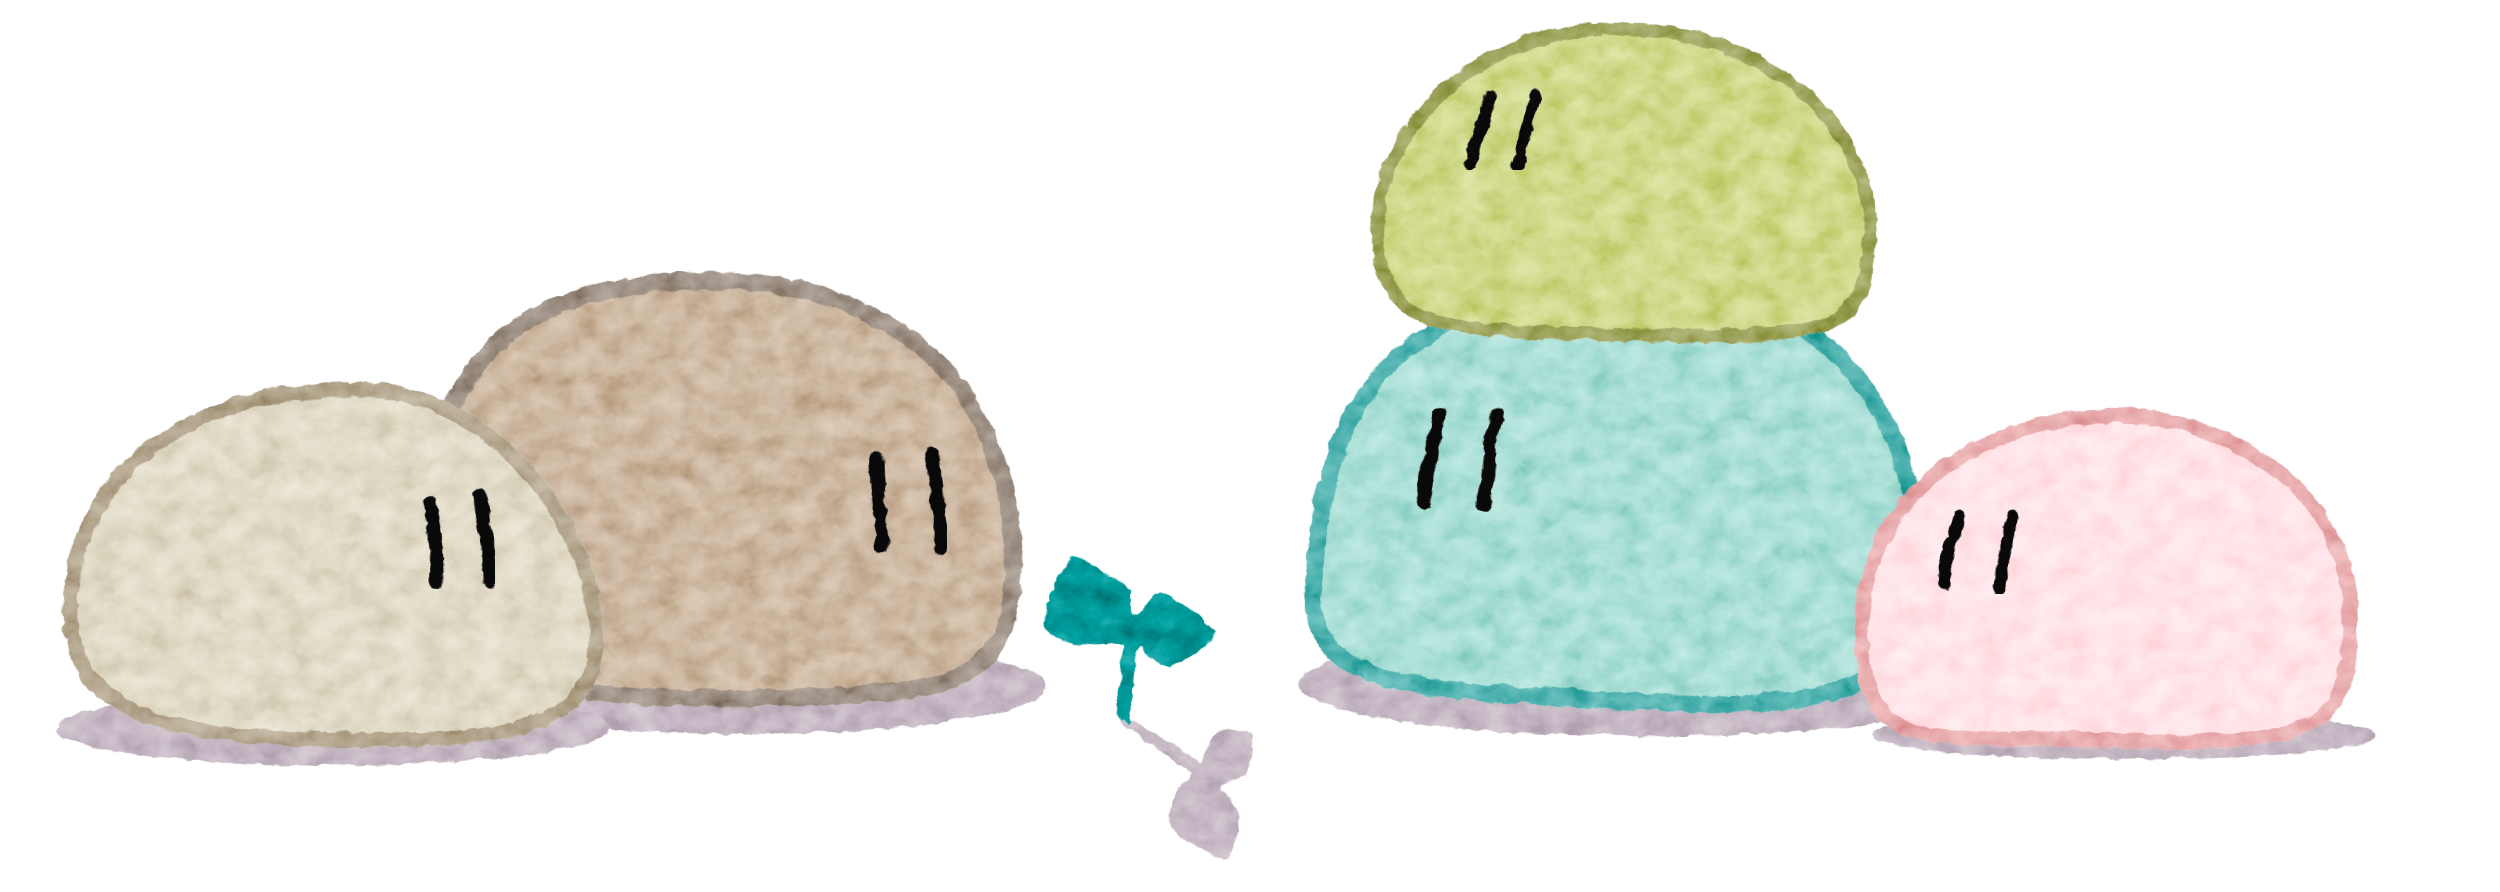
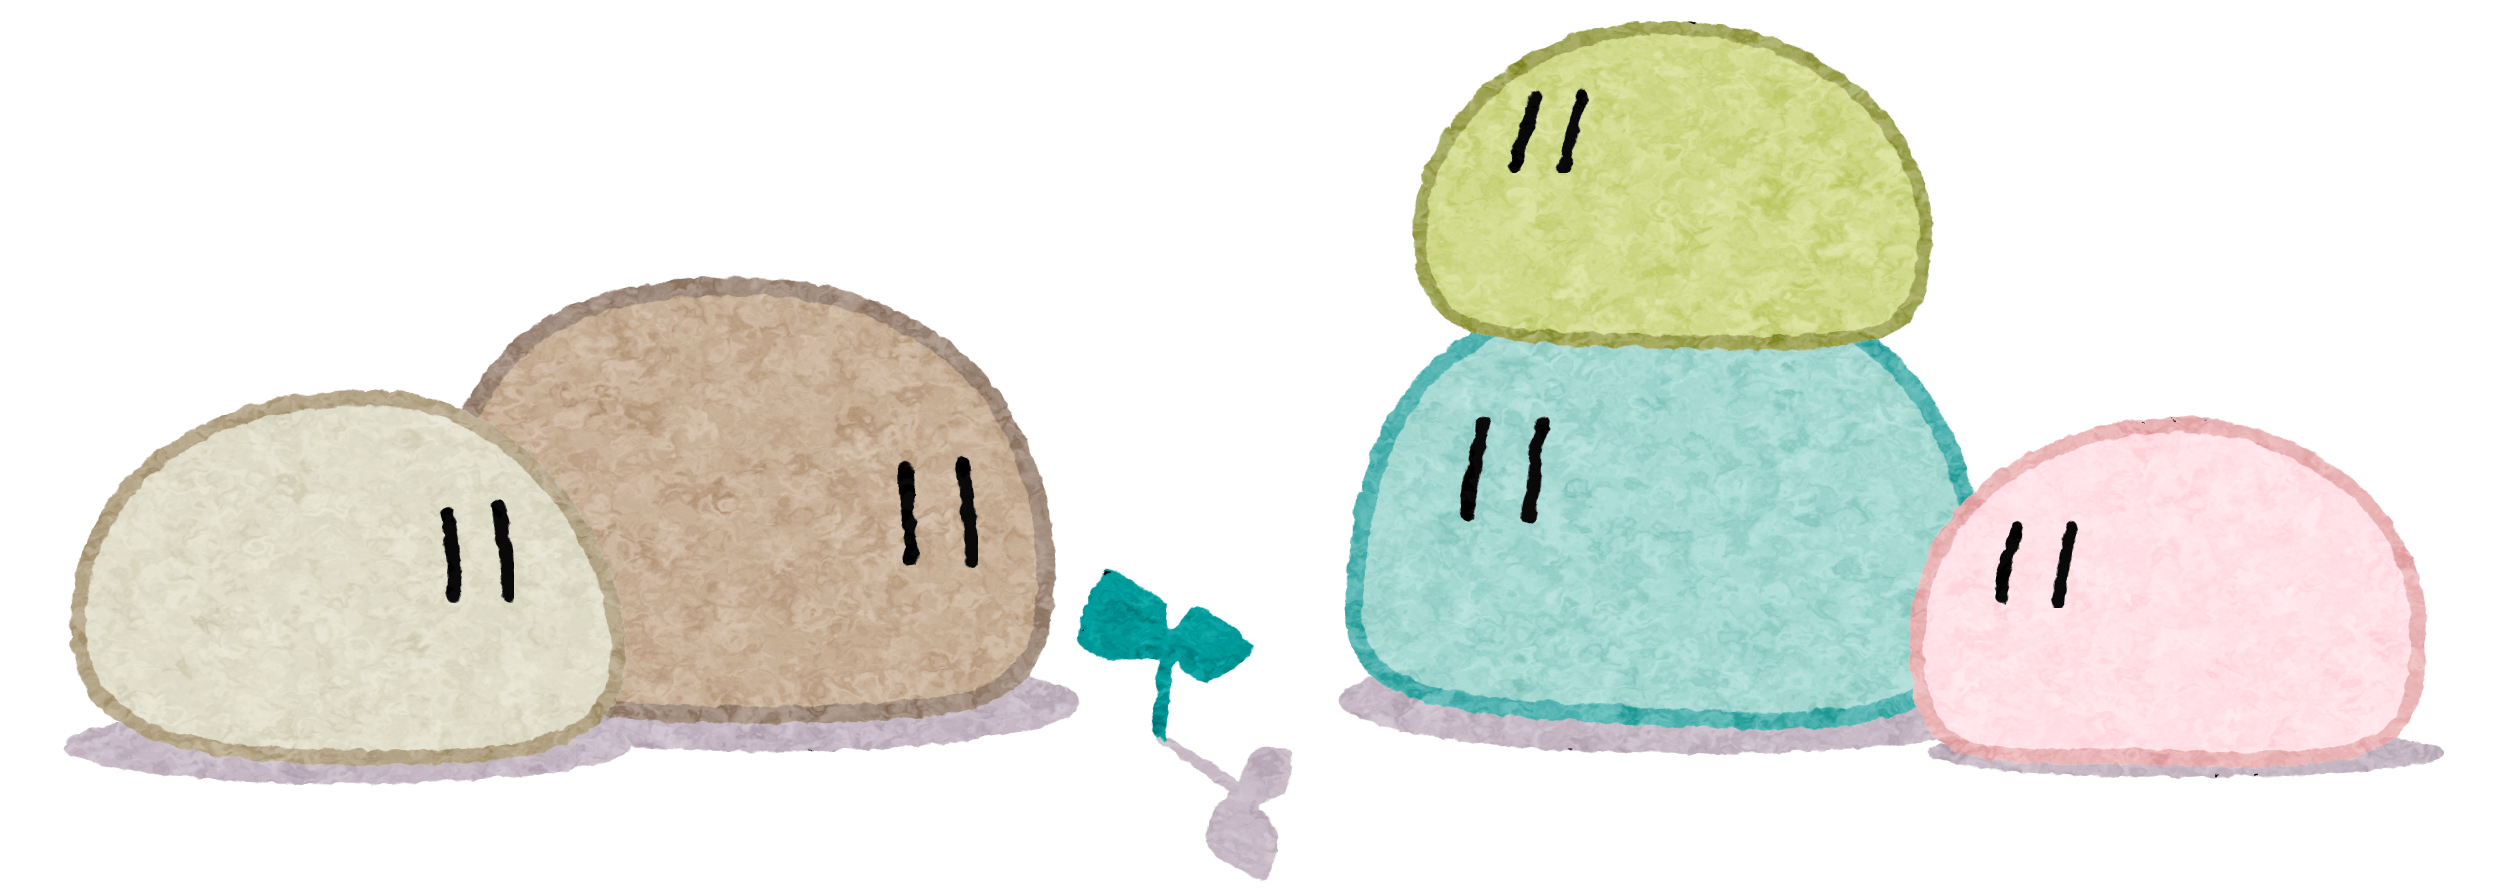
- <svg xmlns="http://www.w3.org/2000/svg" width="435.782" height="155.461" version="1.1" viewBox="0 0 115.301 41.133">
+ <svg xmlns="http://www.w3.org/2000/svg" width="424.594" height="151.292" version="1.1" viewBox="0 0 112.341 40.029">
  <defs>
    <filter id="a" x="-.111" y="-.084" width="1.221" height="1.168" color-interpolation-filters="sRGB">
-       <feTurbulence baseFrequency="0.79 1" numOctaves="4" type="fractalNoise" />
+       <feTurbulence baseFrequency="0.793 1" numOctaves="4" result="noise-1" type="fractalNoise" />
+       <feTurbulence baseFrequency="0.726 1" numOctaves="3" result="noise-2" />
+       <feDisplacementMap in="noise-1" in2="noise-2" scale="2.5" xChannelSelector="R" yChannelSelector="G" />
      <feComponentTransfer>
-         <feFuncR intercept="0.49" slope="0.49" type="linear" />
+         <feFuncR intercept="0.493" slope="0.493" type="linear" />
      </feComponentTransfer>
      <feColorMatrix values="1 0 0 0 0 1 0 0 0 0 1 0 0 0 0 0 0 0 0 1" />
      <feComposite in2="SourceAlpha" operator="in" />
      <feBlend in2="SourceGraphic" mode="color-burn" />
      <feColorMatrix result="textured" values="1.1 0 0 0 0 0 1.1 0 0 0 0 0 1.1 0 0 0 0 0 1 0 " />
-       <feTurbulence baseFrequency="0.8" numOctaves="4" result="noise" />
-       <feDisplacementMap in="textured" in2="noise" scale="0.3" xChannelSelector="R" yChannelSelector="G" />
+       <feTurbulence baseFrequency="0.8" numOctaves="4" result="noise-3" />
+       <feDisplacementMap in="textured" in2="noise-3" scale="0.3" xChannelSelector="R" yChannelSelector="G" />
    </filter>
  </defs>
-   <g shape-rendering="geometricPrecision">
-     <g transform="translate(-11.56609 -59.11942)">
+   <g transform="translate(3.89964 -30.9961)" shape-rendering="geometricPrecision">
+     <g transform="translate(-15.1929 -28.205)">
      <ellipse cx="87.399" cy="90.593" rx="15.996" ry="2.441" fill="#c8bfc7" filter="url(#a)" />
-       <path d="m99.867 84.728c-0.074 5.971-2.845 7.132-11.985 6.728-11.147-0.493-16.184-0.512-15.829-5.494 0.641-8.996 3.841-13.634 15.944-13.682 7.221-0.029 11.956 5.549 11.87 12.448z" fill="#b6d9d3" filter="url(#a)" stroke="#7bbcba" stroke-width=".785" />
+       <path d="m99.867 84.728c-0.074 5.971-2.845 7.132-11.985 6.728-11.147-0.493-16.184-0.512-15.829-5.494 0.641-8.996 3.841-13.634 15.944-13.682 7.221-0.029 11.956 5.549 11.87 12.448z" fill="#b2d4d0" filter="url(#a)" stroke="#7bbcba" stroke-width=".785" />
      <path d="m80.577 78.178c-0.364 1.101-0.447 2.967-0.625 4.186m-2.808-0.147c5.49e-4 -0.744 0.499-2.781 0.802-4.075" fill="none" filter="url(#a)" stroke="#080808" stroke-linecap="round" stroke-opacity=".95" stroke-width=".609" />
    </g>
-     <g transform="translate(-11.42121 -59.04113)">
+     <g transform="translate(-15.048 -28.1267)">
      <ellipse cx="109.319" cy="92.886" rx="11.602" ry="1.099" fill="#c8bfc7" filter="url(#a)" />
-       <path d="m119.754 87.397c-0.091 4.589-0.387 6.238-10.776 5.735-8.125-0.394-11.148 0.973-11.684-3.983-0.737-6.811 5.052-11.093 12.014-10.989 4.89 0.073 10.557 3.634 10.446 9.237z" fill="#f7dcdf" filter="url(#a)" stroke="#e0b9ba" stroke-width=".679" />
+       <path d="m119.754 87.397c-0.091 4.589-0.387 6.238-10.776 5.735-8.125-0.394-11.148 0.973-11.684-3.983-0.737-6.811 5.052-11.093 12.014-10.989 4.89 0.073 10.557 3.634 10.446 9.237z" fill="#f7dade" filter="url(#a)" stroke="#e0bcbd" stroke-width=".679" />
      <path d="m104.173 82.787c-0.257 1.025-0.462 2.142-0.64 3.362m-2.549-0.254c-9.8e-4 -0.76 0.418-2.151 0.756-3.098" fill="none" filter="url(#a)" stroke="#080808" stroke-linecap="round" stroke-opacity=".95" stroke-width=".556" />
    </g>
-     <g transform="translate(-11.3488 -59.17447)">
-       <path d="m97.505 70.373c-0.378 3.649-0.682 4.473-10.834 4.196-8.131-0.222-11.679 0.267-11.842-4.715-0.152-4.654 4.512-9.703 11.68-9.391 7.593 0.331 11.444 5.596 10.996 9.91z" fill="#cfd5a1" filter="url(#a)" stroke="#afb384" stroke-width=".6" />
+     <g transform="translate(-14.9756 -28.2601)">
+       <path d="m97.505 70.373c-0.378 3.649-0.682 4.473-10.834 4.196-8.131-0.222-11.679 0.267-11.842-4.715-0.152-4.654 4.512-9.703 11.68-9.391 7.593 0.331 11.444 5.596 10.996 9.91z" fill="#cfd5a1" filter="url(#a)" stroke="#afb37f" stroke-width=".6" />
      <path d="m82.113 63.431c-0.227 1.086-0.554 2.097-0.808 3.301m-2.213-0.025c0.335-1.095 0.647-2.09 0.97-3.189" fill="none" filter="url(#a)" stroke="#080808" stroke-linecap="round" stroke-opacity=".95" stroke-width=".556" />
    </g>
-     <g transform="translate(-11.65064 -58.95539)">
+     <g transform="translate(-15.2775 -28.041)">
      <ellipse cx="45.877" cy="90.546" rx="13.922" ry="2.217" fill="#c8bfc7" filter="url(#a)" />
-       <path d="m58.326 85.109c-0.051 5.755-3.227 5.827-12.374 5.994-10.888 0.198-14.44-1.807-14.534-5.623-0.181-7.376 1.291-13.613 13.008-13.623 8.731-7e-3 13.971 5.23 13.9 13.252z" fill="#cdbfb0" filter="url(#a)" stroke="#afa69f" stroke-width=".785" />
+       <path d="m58.326 85.109c-0.051 5.755-3.227 5.827-12.374 5.994-10.888 0.198-14.44-1.807-14.534-5.623-0.181-7.376 1.291-13.613 13.008-13.623 8.731-7e-3 13.971 5.23 13.9 13.252z" fill="#c9b9a9" filter="url(#a)" stroke="#afa197" stroke-width=".785" />
      <path d="m54.544 79.855c0.175 1.058 0.46 3.032 0.433 4.338m-2.679-0.104c-0.064-1.047-0.192-2.544-0.256-4.053" fill="none" filter="url(#a)" stroke="#080808" stroke-linecap="round" stroke-opacity=".95" stroke-width=".609" />
    </g>
-     <g transform="translate(-11.07261 -58.98514)">
+     <g transform="translate(-14.6994 -28.0707)">
      <ellipse cx="26.387" cy="92.516" rx="12.762" ry="1.71" fill="#c8bfc7" filter="url(#a)" />
-       <path d="m38.52 87.898c0.111 3.667-1.84 5.251-10.773 5.173-8.498-0.074-13.328-0.832-13.49-5.814-0.152-4.654 3.412-10.406 13.206-10.368 6.48 0.025 10.92 6.474 11.057 11.009z" fill="#dad6c9" filter="url(#a)" stroke="#bcb3a3" stroke-width=".679" />
+       <path d="m38.52 87.898c0.111 3.667-1.84 5.251-10.773 5.173-8.498-0.074-13.328-0.832-13.49-5.814-0.152-4.654 3.412-10.406 13.206-10.368 6.48 0.025 10.92 6.474 11.057 11.009z" fill="#d9d7ca" filter="url(#a)" stroke="#bcb29e" stroke-width=".679" />
      <path d="m33.142 81.748c0.359 1.516 0.368 2.665 0.433 4.032m-2.404 0.018c0.027-1.077-0.07-2.238-0.347-3.717" fill="none" filter="url(#a)" stroke="#080808" stroke-linecap="round" stroke-opacity=".95" stroke-width=".609" />
    </g>
-     <g transform="translate(-11.64301 -59.2134)">
+     <g transform="translate(-15.2698 -28.299)">
      <path d="m63.51 92.215-0.265 0.28 3.375 2.345c-0.498 0.503-0.984 0.974-1.106 1.674-0.054 0.308 0.312 1.201 0.659 1.431 0.463 0.306 1.424 0.722 1.93 0.827 0.396-0.32 0.533-1.306 0.645-1.87-0.181-0.51-0.342-0.846-0.828-1.279-0.039-0.158 0.119-0.339 0.361-0.416 0.255-0.15 0.342-0.247 0.719-0.335 0.384-0.715 0.291-1.374 0.338-1.924l-1.079-0.13c-0.936-0.112-1.008 0.899-1.22 1.522z" fill="#c8bfc7" filter="url(#a)" />
      <path d="m63.295 92.44-0.214-0.29 0.358-3.052c0.037-0.312-0.083-0.271-0.206-0.275-0.495-0.02-1.048 0.006-1.61 0.07-0.693 0.079-1.874-0.495-1.859-1.038 0.04-1.449 0.912-2.423 1.271-3.101 0.704 0.215 2.11 1.193 2.737 1.64 0.063 0.321-0.221 1.062 0.072 1.101l0.229 0.031c0.156 0.021 0.462-0.936 0.964-1.009 0.921 0.246 1.849 0.968 2.666 1.76-0.497 0.655-1.2 1.2-2.193 1.648-0.522-0.058-1.067-0.612-1.315-0.918-0.075-0.093-0.094-0.043-0.152 0.137-0.21 0.658-0.223 2.292-0.391 3.379-0.152-0.013-0.248-0.178-0.359-0.082z" fill="#39aaaa" filter="url(#a)" />
    </g>
  </g>
</svg>
